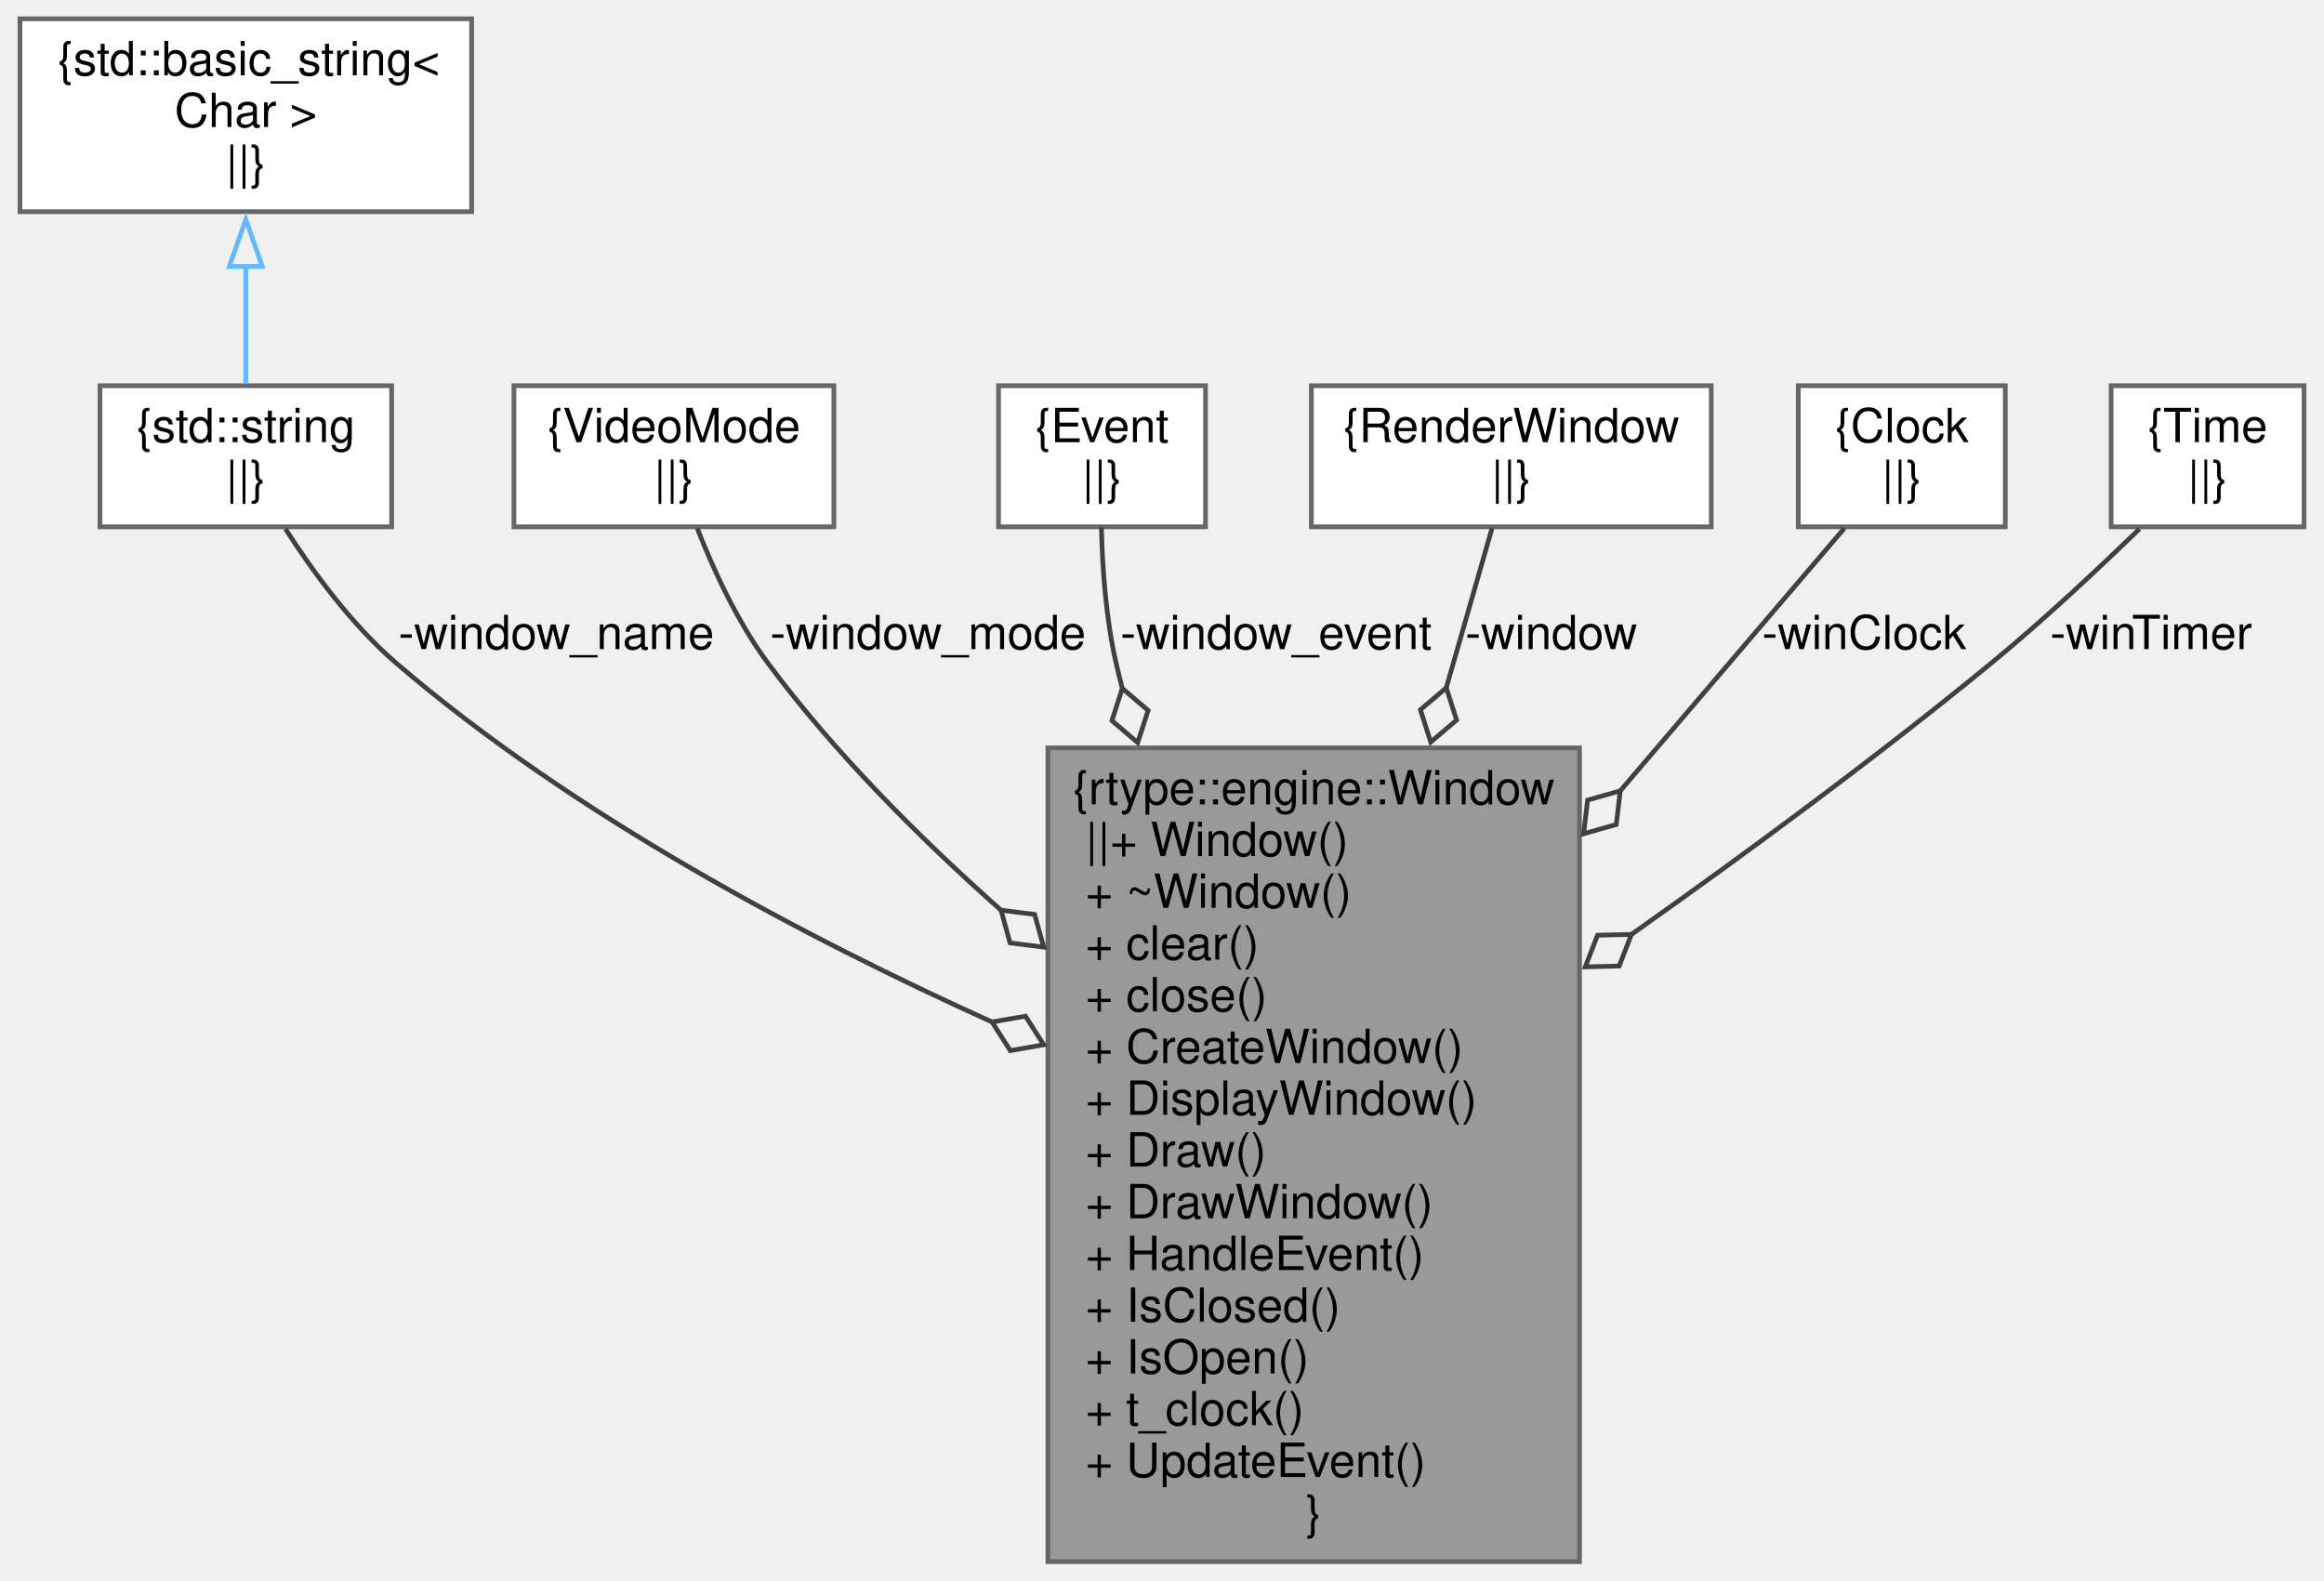
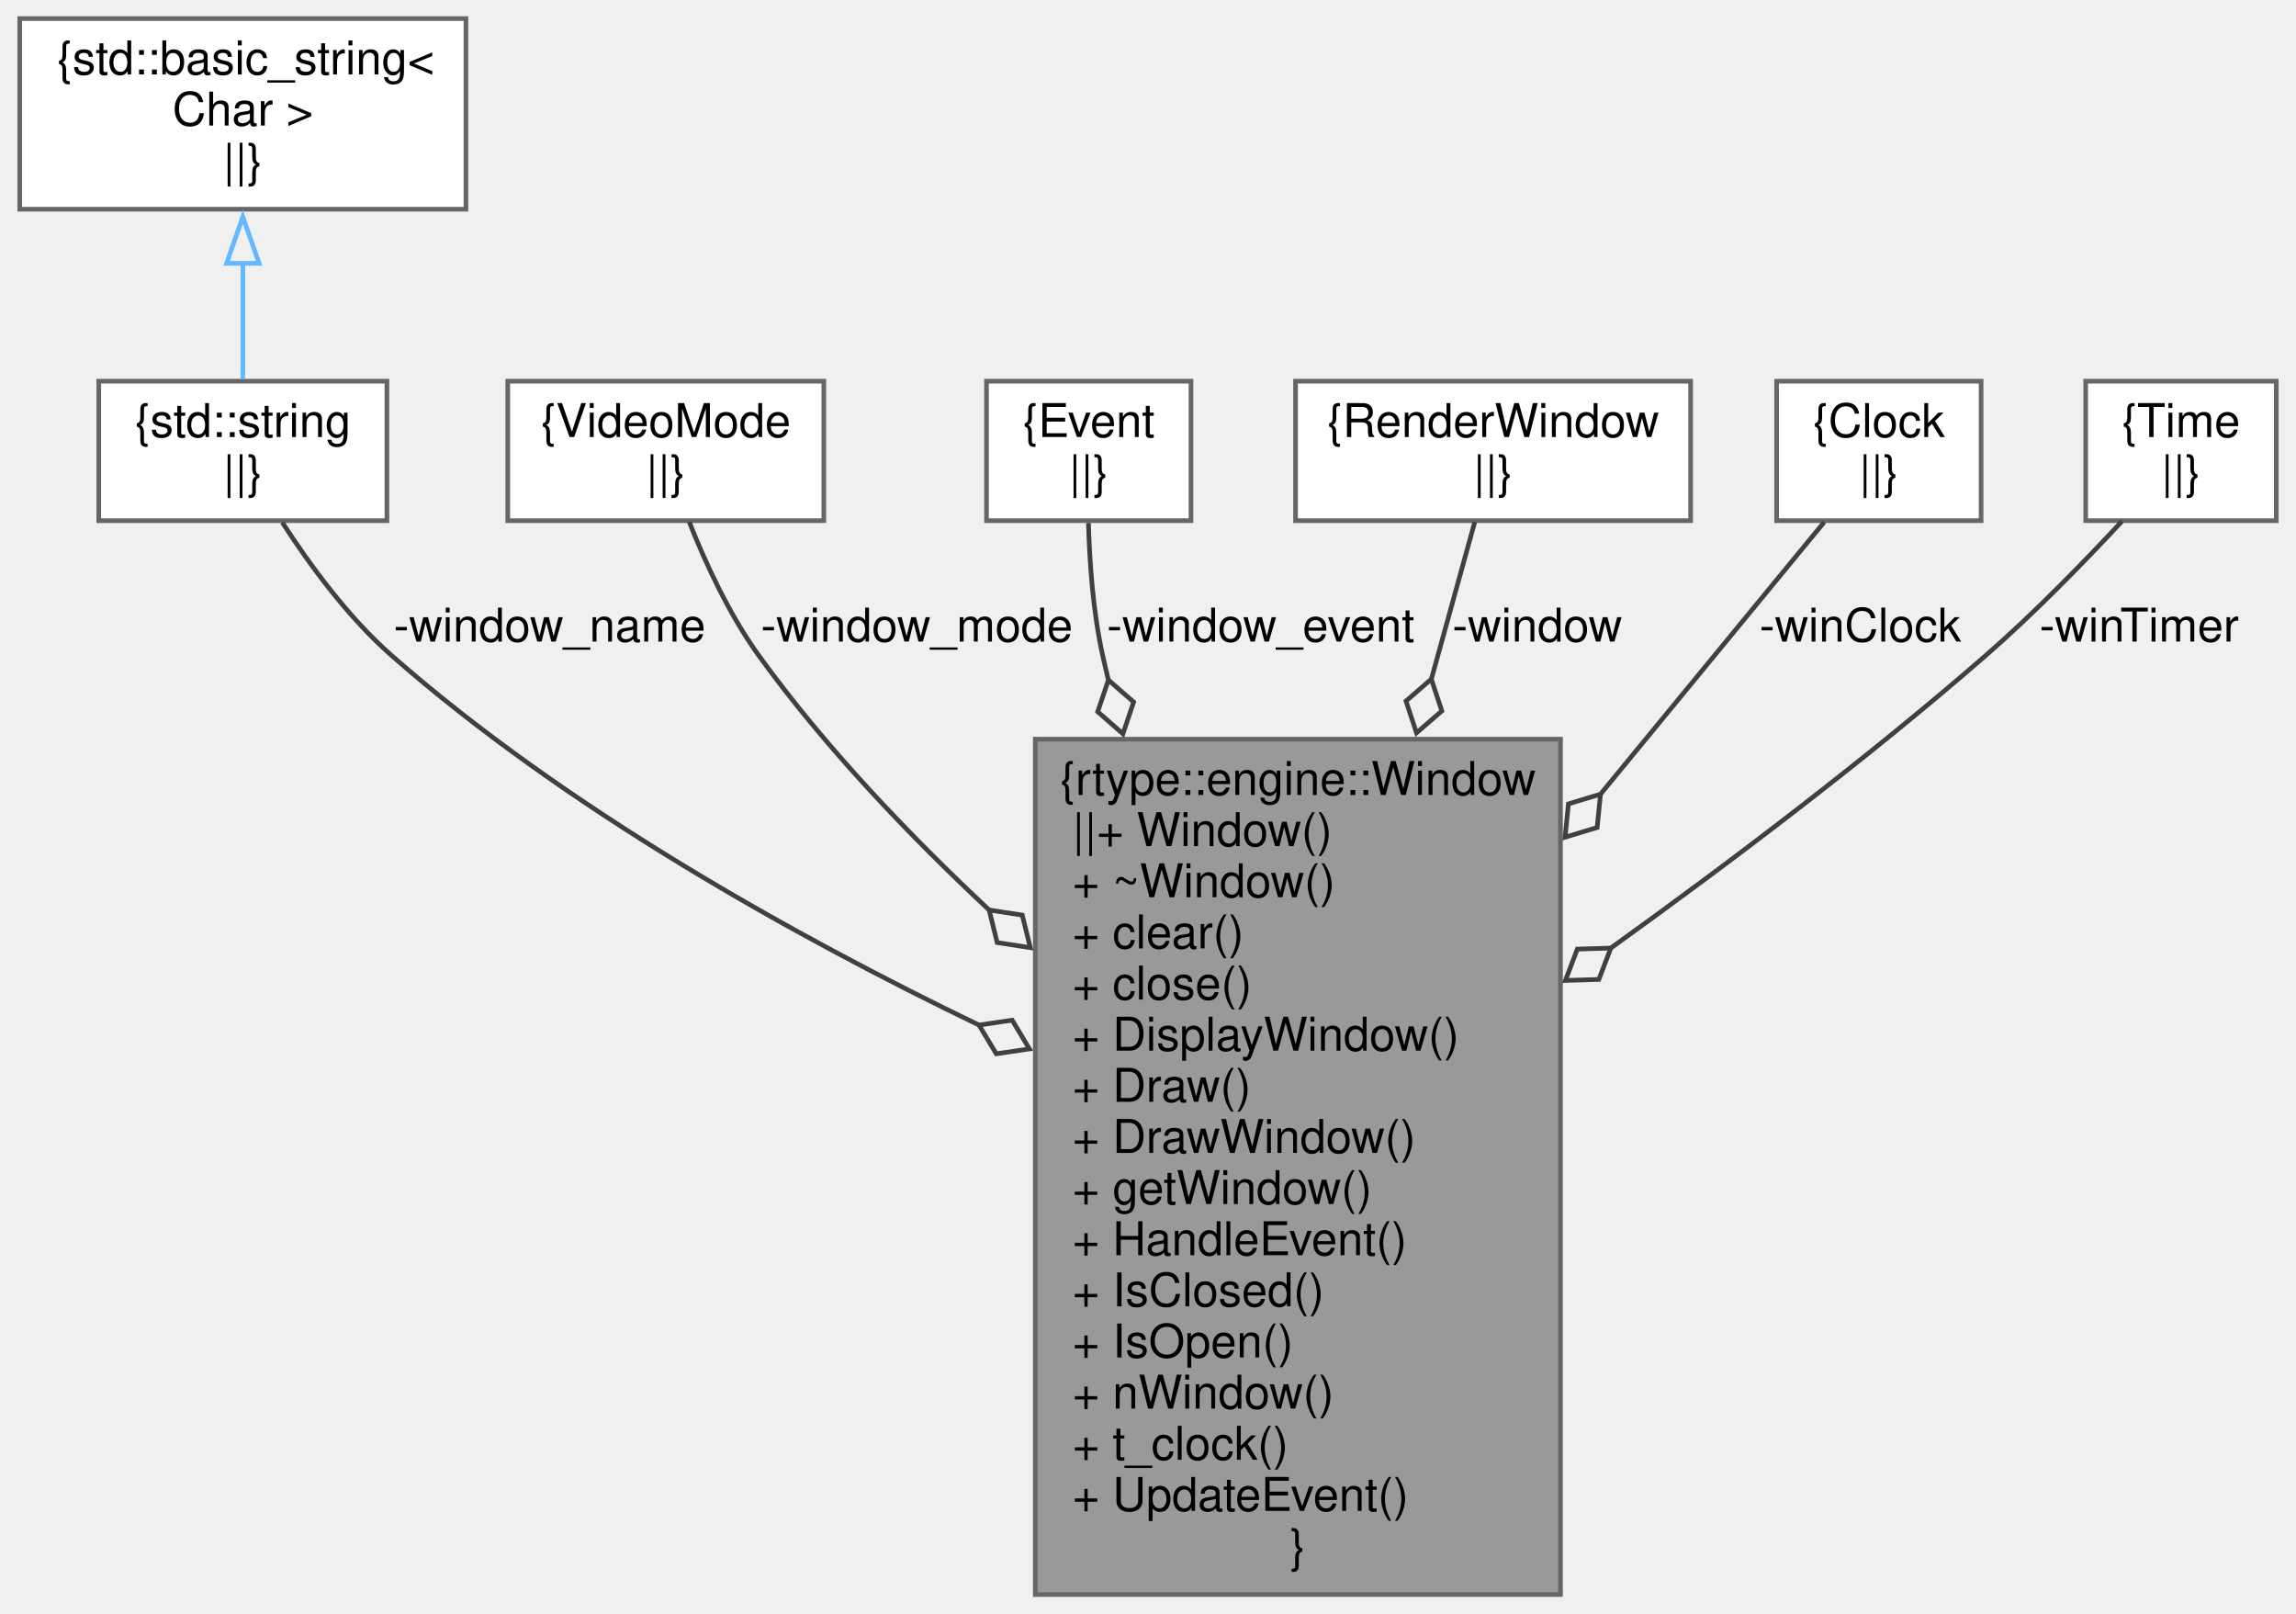
- <svg xmlns="http://www.w3.org/2000/svg" xmlns:xlink="http://www.w3.org/1999/xlink" width="494pt" height="336pt" viewBox="0.00 0.00 493.50 336.00">
-   <g id="graph0" class="graph" transform="scale(1 1) rotate(0) translate(4 332)">
+ <svg xmlns="http://www.w3.org/2000/svg" xmlns:xlink="http://www.w3.org/1999/xlink" width="494pt" height="347pt" viewBox="0.00 0.00 493.50 347.00">
+   <g id="graph0" class="graph" transform="scale(1 1) rotate(0) translate(4 343)">
    <g id="node1" class="node">
      <g id="a_node1">
-         <a xlink:title=" ">
-           <polygon fill="#999999" stroke="#666666" points="331.5,-173 218.5,-173 218.5,0 331.5,0 331.5,-173" />
-           <text text-anchor="middle" x="275" y="-161" font-family="Helvetica,sans-Serif" font-size="10.00">{rtype::engine::Window</text>
-           <text text-anchor="start" x="226.5" y="-150" font-family="Helvetica,sans-Serif" font-size="10.00">||+ Window()</text>
-           <text text-anchor="start" x="226.5" y="-139" font-family="Helvetica,sans-Serif" font-size="10.00">+ ~Window()</text>
-           <text text-anchor="start" x="226.5" y="-128" font-family="Helvetica,sans-Serif" font-size="10.00">+ clear()</text>
-           <text text-anchor="start" x="226.5" y="-117" font-family="Helvetica,sans-Serif" font-size="10.00">+ close()</text>
-           <text text-anchor="start" x="226.5" y="-106" font-family="Helvetica,sans-Serif" font-size="10.00">+ CreateWindow()</text>
-           <text text-anchor="start" x="226.5" y="-95" font-family="Helvetica,sans-Serif" font-size="10.00">+ DisplayWindow()</text>
-           <text text-anchor="start" x="226.5" y="-84" font-family="Helvetica,sans-Serif" font-size="10.00">+ Draw()</text>
-           <text text-anchor="start" x="226.5" y="-73" font-family="Helvetica,sans-Serif" font-size="10.00">+ DrawWindow()</text>
-           <text text-anchor="start" x="226.5" y="-62" font-family="Helvetica,sans-Serif" font-size="10.00">+ HandleEvent()</text>
-           <text text-anchor="start" x="226.5" y="-51" font-family="Helvetica,sans-Serif" font-size="10.00">+ IsClosed()</text>
-           <text text-anchor="start" x="226.5" y="-40" font-family="Helvetica,sans-Serif" font-size="10.00">+ IsOpen()</text>
+         <a xlink:title="This class is the base class for all the Window.">
+           <polygon fill="#999999" stroke="#666666" points="331.5,-184 218.5,-184 218.5,0 331.5,0 331.5,-184" />
+           <text text-anchor="middle" x="275" y="-172" font-family="Helvetica,sans-Serif" font-size="10.00">{rtype::engine::Window</text>
+           <text text-anchor="start" x="226.5" y="-161" font-family="Helvetica,sans-Serif" font-size="10.00">||+ Window()</text>
+           <text text-anchor="start" x="226.5" y="-150" font-family="Helvetica,sans-Serif" font-size="10.00">+ ~Window()</text>
+           <text text-anchor="start" x="226.5" y="-139" font-family="Helvetica,sans-Serif" font-size="10.00">+ clear()</text>
+           <text text-anchor="start" x="226.5" y="-128" font-family="Helvetica,sans-Serif" font-size="10.00">+ close()</text>
+           <text text-anchor="start" x="226.5" y="-117" font-family="Helvetica,sans-Serif" font-size="10.00">+ DisplayWindow()</text>
+           <text text-anchor="start" x="226.5" y="-106" font-family="Helvetica,sans-Serif" font-size="10.00">+ Draw()</text>
+           <text text-anchor="start" x="226.5" y="-95" font-family="Helvetica,sans-Serif" font-size="10.00">+ DrawWindow()</text>
+           <text text-anchor="start" x="226.5" y="-84" font-family="Helvetica,sans-Serif" font-size="10.00">+ getWindow()</text>
+           <text text-anchor="start" x="226.5" y="-73" font-family="Helvetica,sans-Serif" font-size="10.00">+ HandleEvent()</text>
+           <text text-anchor="start" x="226.5" y="-62" font-family="Helvetica,sans-Serif" font-size="10.00">+ IsClosed()</text>
+           <text text-anchor="start" x="226.5" y="-51" font-family="Helvetica,sans-Serif" font-size="10.00">+ IsOpen()</text>
+           <text text-anchor="start" x="226.5" y="-40" font-family="Helvetica,sans-Serif" font-size="10.00">+ nWindow()</text>
          <text text-anchor="start" x="226.5" y="-29" font-family="Helvetica,sans-Serif" font-size="10.00">+ t_clock()</text>
          <text text-anchor="start" x="226.5" y="-18" font-family="Helvetica,sans-Serif" font-size="10.00">+ UpdateEvent()</text>
          <text text-anchor="middle" x="275" y="-7" font-family="Helvetica,sans-Serif" font-size="10.00">}</text>
        </a>
      </g>
    </g>
    <g id="node2" class="node">
      <g id="a_node2">
        <a xlink:title=" ">
-           <polygon fill="white" stroke="#666666" points="79,-250 17,-250 17,-220 79,-220 79,-250" />
-           <text text-anchor="middle" x="48" y="-238" font-family="Helvetica,sans-Serif" font-size="10.00">{std::string</text>
-           <text text-anchor="middle" x="48" y="-227" font-family="Helvetica,sans-Serif" font-size="10.00">||}</text>
+           <polygon fill="white" stroke="#666666" points="79,-261 17,-261 17,-231 79,-231 79,-261" />
+           <text text-anchor="middle" x="48" y="-249" font-family="Helvetica,sans-Serif" font-size="10.00">{std::string</text>
+           <text text-anchor="middle" x="48" y="-238" font-family="Helvetica,sans-Serif" font-size="10.00">||}</text>
        </a>
      </g>
    </g>
    <g id="edge1" class="edge">
-       <path fill="none" stroke="#404040" d="M56.43,-219.55C62.22,-210.52 70.54,-199.12 80,-191 117.63,-158.69 167.05,-132.59 206.72,-114.69" />
-       <polygon fill="none" stroke="#404040" points="206.63,-114.73 210.5,-108.64 217.61,-109.88 213.74,-115.96 206.63,-114.73" />
-       <text text-anchor="middle" x="114" y="-194" font-family="Helvetica,sans-Serif" font-size="10.00"> -window_name</text>
+       <path fill="none" stroke="#404040" d="M56.49,-230.62C62.3,-221.62 70.63,-210.23 80,-202 117.59,-169.01 166.8,-141.59 206.37,-122.51" />
+       <polygon fill="none" stroke="#404040" points="206.39,-122.5 210.11,-116.32 217.24,-117.37 213.53,-123.55 206.39,-122.5" />
+       <text text-anchor="middle" x="114" y="-205" font-family="Helvetica,sans-Serif" font-size="10.00"> -window_name</text>
    </g>
    <g id="node3" class="node">
      <g id="a_node3">
        <a xlink:title=" ">
-           <polygon fill="white" stroke="#666666" points="96,-328 0,-328 0,-287 96,-287 96,-328" />
-           <text text-anchor="start" x="8" y="-316" font-family="Helvetica,sans-Serif" font-size="10.00">{std::basic_string&lt;</text>
-           <text text-anchor="middle" x="48" y="-305" font-family="Helvetica,sans-Serif" font-size="10.00"> Char &gt;</text>
-           <text text-anchor="middle" x="48" y="-294" font-family="Helvetica,sans-Serif" font-size="10.00">||}</text>
+           <polygon fill="white" stroke="#666666" points="96,-339 0,-339 0,-298 96,-298 96,-339" />
+           <text text-anchor="start" x="8" y="-327" font-family="Helvetica,sans-Serif" font-size="10.00">{std::basic_string&lt;</text>
+           <text text-anchor="middle" x="48" y="-316" font-family="Helvetica,sans-Serif" font-size="10.00"> Char &gt;</text>
+           <text text-anchor="middle" x="48" y="-305" font-family="Helvetica,sans-Serif" font-size="10.00">||}</text>
        </a>
      </g>
    </g>
    <g id="edge2" class="edge">
-       <path fill="none" stroke="#63b8ff" d="M48,-275.39C48,-266.68 48,-257.62 48,-250.39" />
-       <polygon fill="none" stroke="#63b8ff" points="44.5,-275.35 48,-285.35 51.5,-275.35 44.5,-275.35" />
+       <path fill="none" stroke="#63b8ff" d="M48,-286.39C48,-277.68 48,-268.62 48,-261.39" />
+       <polygon fill="none" stroke="#63b8ff" points="44.5,-286.35 48,-296.35 51.5,-286.35 44.5,-286.35" />
    </g>
    <g id="node4" class="node">
      <g id="a_node4">
        <a xlink:title=" ">
-           <polygon fill="white" stroke="#666666" points="173,-250 105,-250 105,-220 173,-220 173,-250" />
-           <text text-anchor="middle" x="139" y="-238" font-family="Helvetica,sans-Serif" font-size="10.00">{VideoMode</text>
-           <text text-anchor="middle" x="139" y="-227" font-family="Helvetica,sans-Serif" font-size="10.00">||}</text>
+           <polygon fill="white" stroke="#666666" points="173,-261 105,-261 105,-231 173,-231 173,-261" />
+           <text text-anchor="middle" x="139" y="-249" font-family="Helvetica,sans-Serif" font-size="10.00">{VideoMode</text>
+           <text text-anchor="middle" x="139" y="-238" font-family="Helvetica,sans-Serif" font-size="10.00">||}</text>
        </a>
      </g>
    </g>
    <g id="edge3" class="edge">
-       <path fill="none" stroke="#404040" d="M143.97,-219.65C147.41,-210.88 152.52,-199.72 159,-191 173.05,-172.08 191.02,-154.02 208.59,-138.44" />
-       <polygon fill="none" stroke="#404040" points="208.53,-138.5 210.45,-131.54 217.6,-130.64 215.68,-137.59 208.53,-138.5" />
-       <text text-anchor="middle" x="193" y="-194" font-family="Helvetica,sans-Serif" font-size="10.00"> -window_mode</text>
+       <path fill="none" stroke="#404040" d="M144.05,-230.71C147.51,-221.96 152.63,-210.81 159,-202 173.2,-182.36 191.29,-163.38 208.93,-146.92" />
+       <polygon fill="none" stroke="#404040" points="208.57,-147.25 210.3,-140.25 217.43,-139.15 215.7,-146.15 208.57,-147.25" />
+       <text text-anchor="middle" x="193" y="-205" font-family="Helvetica,sans-Serif" font-size="10.00"> -window_mode</text>
    </g>
    <g id="node5" class="node">
      <g id="a_node5">
        <a xlink:title=" ">
-           <polygon fill="white" stroke="#666666" points="252,-250 208,-250 208,-220 252,-220 252,-250" />
-           <text text-anchor="middle" x="230" y="-238" font-family="Helvetica,sans-Serif" font-size="10.00">{Event</text>
-           <text text-anchor="middle" x="230" y="-227" font-family="Helvetica,sans-Serif" font-size="10.00">||}</text>
+           <polygon fill="white" stroke="#666666" points="252,-261 208,-261 208,-231 252,-231 252,-261" />
+           <text text-anchor="middle" x="230" y="-249" font-family="Helvetica,sans-Serif" font-size="10.00">{Event</text>
+           <text text-anchor="middle" x="230" y="-238" font-family="Helvetica,sans-Serif" font-size="10.00">||}</text>
        </a>
      </g>
    </g>
    <g id="edge4" class="edge">
-       <path fill="none" stroke="#404040" d="M229.87,-219.89C230.07,-211.42 230.81,-200.48 233,-191 233.4,-189.26 233.83,-187.51 234.28,-185.76" />
-       <polygon fill="none" stroke="#404040" points="234.31,-185.65 232.11,-178.79 237.59,-174.11 239.8,-180.97 234.31,-185.65" />
-       <text text-anchor="middle" x="267" y="-194" font-family="Helvetica,sans-Serif" font-size="10.00"> -window_event</text>
+       <path fill="none" stroke="#404040" d="M229.94,-230.51C230.17,-222.1 230.92,-211.35 233,-202 233.39,-200.27 233.79,-198.52 234.22,-196.77" />
+       <polygon fill="none" stroke="#404040" points="234.23,-196.73 231.93,-189.9 237.36,-185.15 239.66,-191.98 234.23,-196.73" />
+       <text text-anchor="middle" x="267" y="-205" font-family="Helvetica,sans-Serif" font-size="10.00"> -window_event</text>
    </g>
    <g id="node6" class="node">
      <g id="a_node6">
        <a xlink:title=" ">
-           <polygon fill="white" stroke="#666666" points="359.5,-250 274.5,-250 274.5,-220 359.5,-220 359.5,-250" />
-           <text text-anchor="middle" x="317" y="-238" font-family="Helvetica,sans-Serif" font-size="10.00">{RenderWindow</text>
-           <text text-anchor="middle" x="317" y="-227" font-family="Helvetica,sans-Serif" font-size="10.00">||}</text>
+           <polygon fill="white" stroke="#666666" points="359.5,-261 274.5,-261 274.5,-231 359.5,-231 359.5,-261" />
+           <text text-anchor="middle" x="317" y="-249" font-family="Helvetica,sans-Serif" font-size="10.00">{RenderWindow</text>
+           <text text-anchor="middle" x="317" y="-238" font-family="Helvetica,sans-Serif" font-size="10.00">||}</text>
        </a>
      </g>
    </g>
    <g id="edge5" class="edge">
-       <path fill="none" stroke="#404040" d="M312.9,-219.69C310.4,-210.98 306.97,-199 303.18,-185.8" />
-       <polygon fill="none" stroke="#404040" points="303.18,-185.78 297.68,-181.11 299.87,-174.24 305.37,-178.91 303.18,-185.78" />
-       <text text-anchor="middle" x="325.5" y="-194" font-family="Helvetica,sans-Serif" font-size="10.00"> -window</text>
+       <path fill="none" stroke="#404040" d="M313.05,-230.7C310.66,-222.04 307.37,-210.14 303.72,-196.93" />
+       <polygon fill="none" stroke="#404040" points="303.71,-196.92 298.26,-192.2 300.52,-185.35 305.97,-190.07 303.71,-196.92" />
+       <text text-anchor="middle" x="326.5" y="-205" font-family="Helvetica,sans-Serif" font-size="10.00"> -window</text>
    </g>
    <g id="node7" class="node">
      <g id="a_node7">
        <a xlink:title=" ">
-           <polygon fill="white" stroke="#666666" points="422,-250 378,-250 378,-220 422,-220 422,-250" />
-           <text text-anchor="middle" x="400" y="-238" font-family="Helvetica,sans-Serif" font-size="10.00">{Clock</text>
-           <text text-anchor="middle" x="400" y="-227" font-family="Helvetica,sans-Serif" font-size="10.00">||}</text>
+           <polygon fill="white" stroke="#666666" points="422,-261 378,-261 378,-231 422,-231 422,-261" />
+           <text text-anchor="middle" x="400" y="-249" font-family="Helvetica,sans-Serif" font-size="10.00">{Clock</text>
+           <text text-anchor="middle" x="400" y="-238" font-family="Helvetica,sans-Serif" font-size="10.00">||}</text>
        </a>
      </g>
    </g>
    <g id="edge6" class="edge">
-       <path fill="none" stroke="#404040" d="M387.79,-219.69C376.39,-206.32 358.43,-185.28 340.17,-163.88" />
-       <polygon fill="none" stroke="#404040" points="340.16,-163.87 333.22,-161.9 332.37,-154.74 339.31,-156.71 340.16,-163.87" />
-       <text text-anchor="middle" x="392" y="-194" font-family="Helvetica,sans-Serif" font-size="10.00"> -winClock</text>
+       <path fill="none" stroke="#404040" d="M388.24,-230.7C376.86,-216.86 358.65,-194.72 340.13,-172.2" />
+       <polygon fill="none" stroke="#404040" points="340.11,-172.17 333.21,-170.08 332.49,-162.91 339.39,-165 340.11,-172.17" />
+       <text text-anchor="middle" x="396" y="-205" font-family="Helvetica,sans-Serif" font-size="10.00"> -winClock</text>
    </g>
    <g id="node8" class="node">
      <g id="a_node8">
        <a xlink:title=" ">
-           <polygon fill="white" stroke="#666666" points="485.5,-250 444.5,-250 444.5,-220 485.5,-220 485.5,-250" />
-           <text text-anchor="middle" x="465" y="-238" font-family="Helvetica,sans-Serif" font-size="10.00">{Time</text>
-           <text text-anchor="middle" x="465" y="-227" font-family="Helvetica,sans-Serif" font-size="10.00">||}</text>
+           <polygon fill="white" stroke="#666666" points="485.5,-261 444.5,-261 444.5,-231 485.5,-231 485.5,-261" />
+           <text text-anchor="middle" x="465" y="-249" font-family="Helvetica,sans-Serif" font-size="10.00">{Time</text>
+           <text text-anchor="middle" x="465" y="-238" font-family="Helvetica,sans-Serif" font-size="10.00">||}</text>
        </a>
      </g>
    </g>
    <g id="edge7" class="edge">
-       <path fill="none" stroke="#404040" d="M450.52,-219.56C441.67,-210.97 429.98,-200.02 419,-191 394.85,-171.17 367.22,-150.8 342.66,-133.43" />
-       <polygon fill="none" stroke="#404040" points="342.54,-133.35 335.33,-133.17 332.72,-126.45 339.93,-126.62 342.54,-133.35" />
-       <text text-anchor="middle" x="453" y="-194" font-family="Helvetica,sans-Serif" font-size="10.00"> -winTimer</text>
+       <path fill="none" stroke="#404040" d="M452.3,-230.87C444.23,-222.19 433.39,-211.04 423,-202 397.71,-180 368.26,-157.71 342.32,-139.06" />
+       <polygon fill="none" stroke="#404040" points="342.33,-139.06 335.12,-138.84 332.56,-132.1 339.76,-132.32 342.33,-139.06" />
+       <text text-anchor="middle" x="456" y="-205" font-family="Helvetica,sans-Serif" font-size="10.00"> -winTimer</text>
    </g>
  </g>
</svg>
